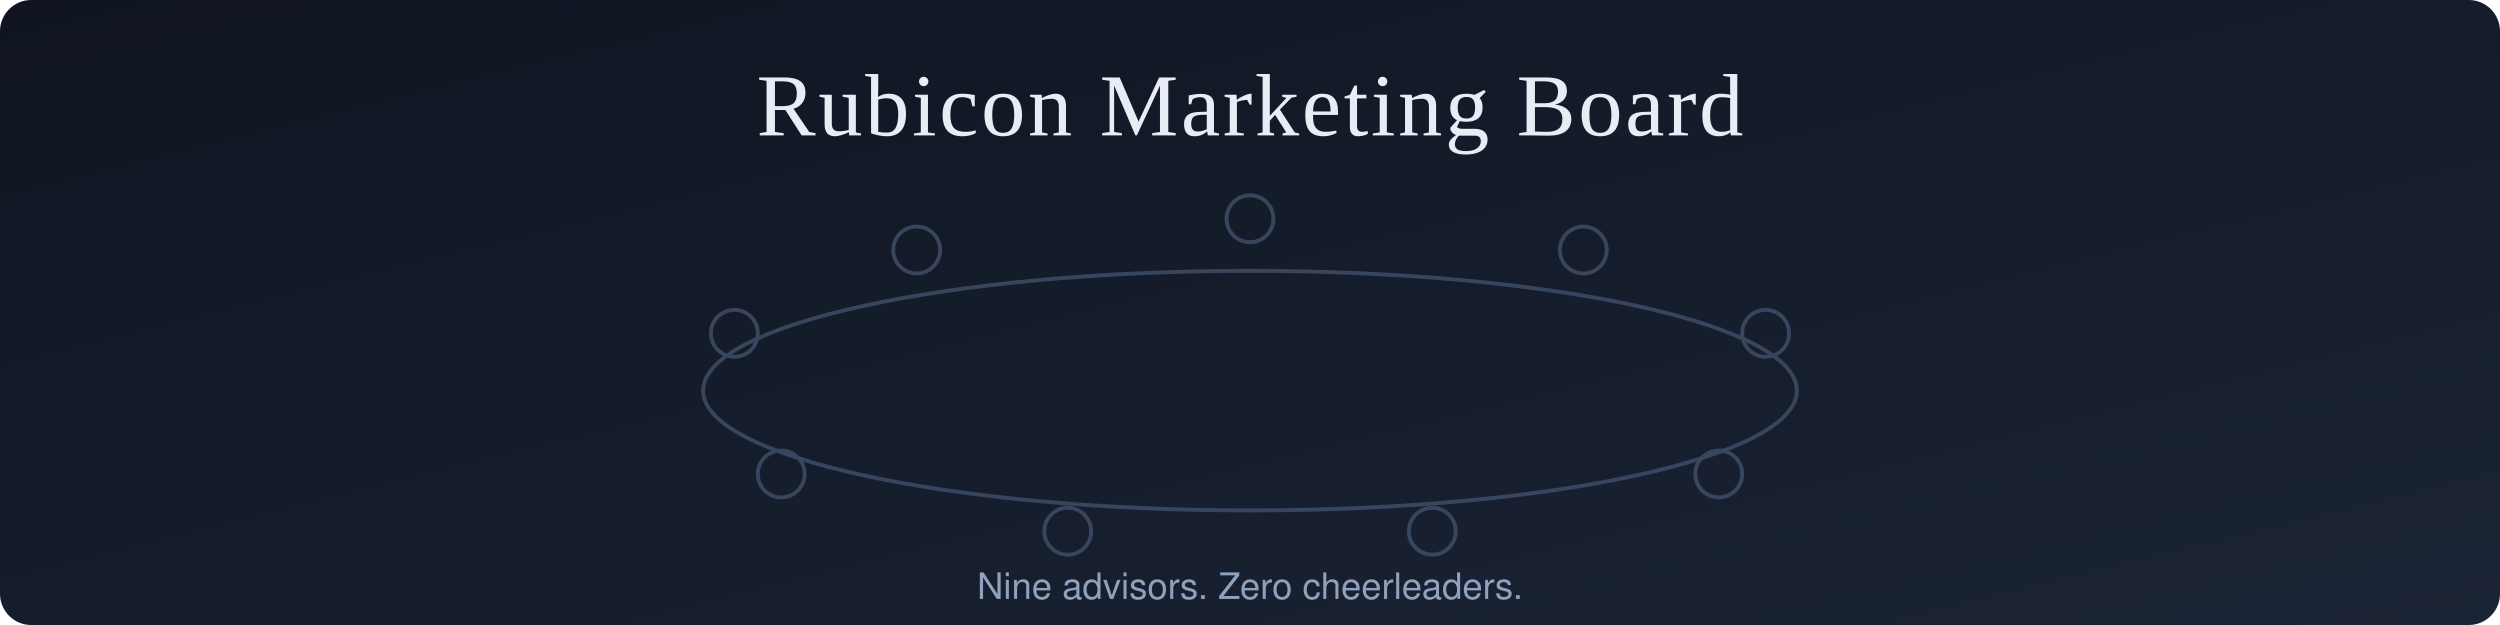
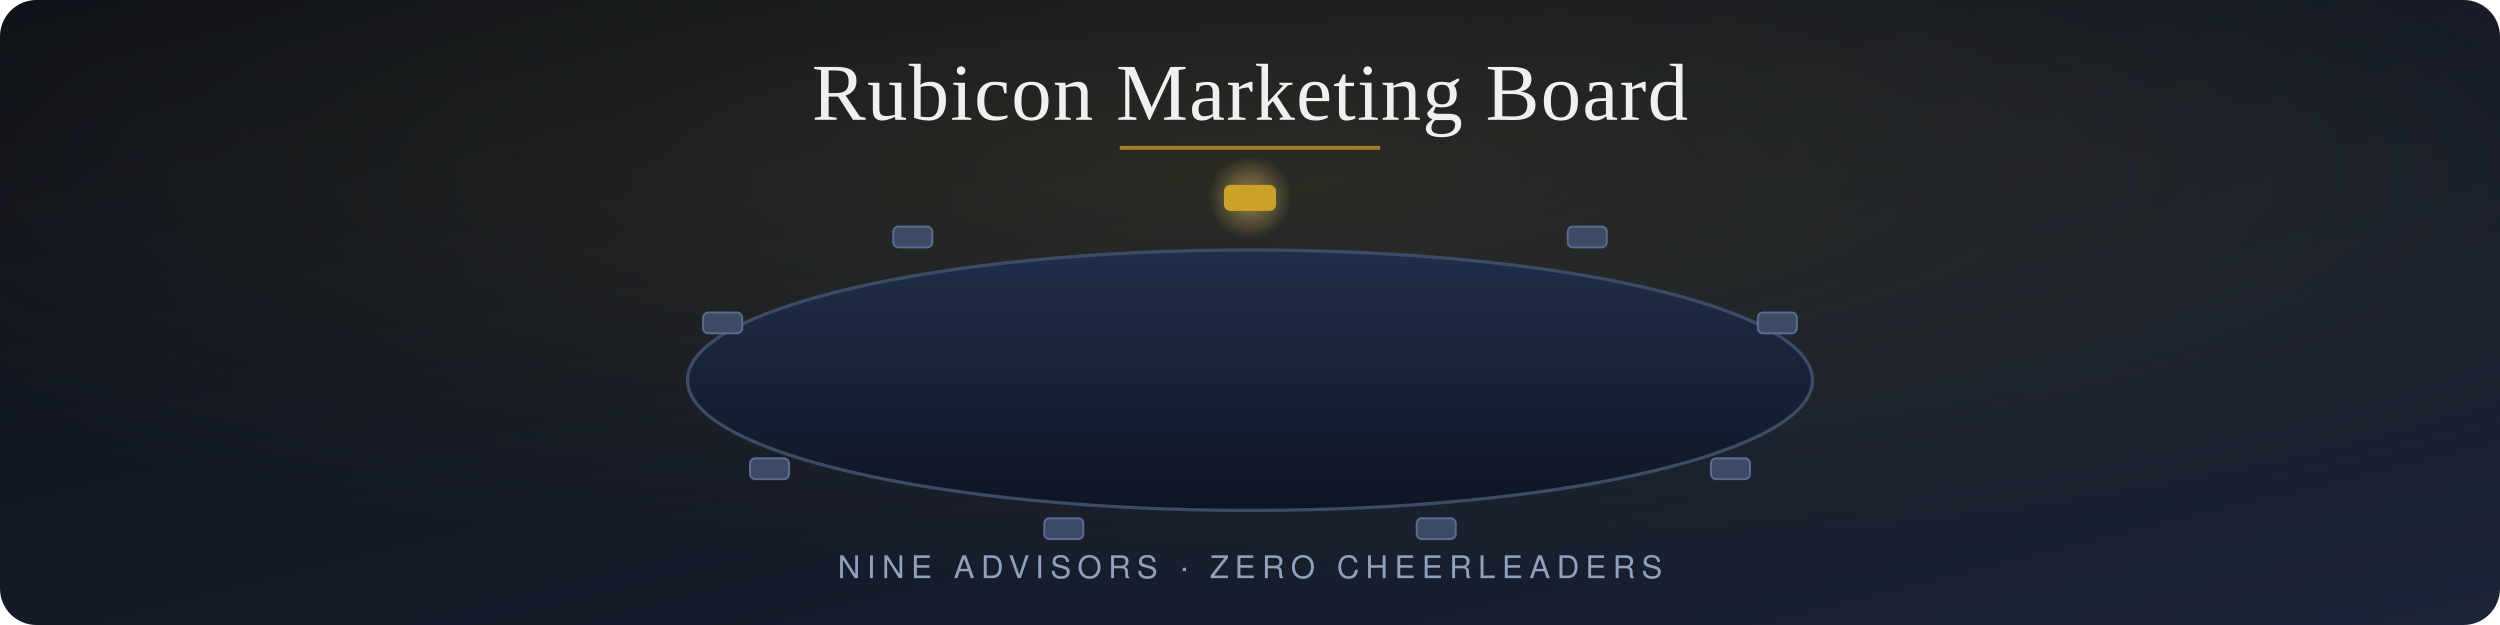
<svg xmlns="http://www.w3.org/2000/svg" viewBox="0 0 960 240" role="img" aria-label="Rubicon Marketing Board">
  <defs>
    <linearGradient id="bg" x1="0" y1="0" x2="1" y2="1">
-       <stop offset="0" stop-color="#0f1420" />
+       <stop offset="0" stop-color="#0b0f18" />
      <stop offset="1" stop-color="#1b2436" />
    </linearGradient>
+     <radialGradient id="glow" cx="50%" cy="28%" r="65%">
+       <stop offset="0" stop-color="#c9a227" stop-opacity="0.14" />
+       <stop offset="1" stop-color="#c9a227" stop-opacity="0" />
+     </radialGradient>
+     <linearGradient id="table" x1="0" y1="0" x2="0" y2="1">
+       <stop offset="0" stop-color="#212e4a" />
+       <stop offset="1" stop-color="#0e1524" />
+     </linearGradient>
+     <radialGradient id="dissenterGlow" cx="50%" cy="50%" r="50%">
+       <stop offset="0" stop-color="#e3c169" stop-opacity="0.6" />
+       <stop offset="1" stop-color="#e3c169" stop-opacity="0" />
+     </radialGradient>
  </defs>
-   <rect width="960" height="240" rx="12" fill="url(#bg)" />
-   <g fill="none" stroke="#3d4c66" stroke-width="1.5" opacity="0.85">
-     <ellipse cx="480" cy="150" rx="210" ry="46" />
-     <circle cx="480" cy="84" r="9" />
-     <circle cx="352" cy="96" r="9" />
-     <circle cx="608" cy="96" r="9" />
-     <circle cx="282" cy="128" r="9" />
-     <circle cx="678" cy="128" r="9" />
-     <circle cx="300" cy="182" r="9" />
-     <circle cx="660" cy="182" r="9" />
-     <circle cx="410" cy="204" r="9" />
-     <circle cx="550" cy="204" r="9" />
+   <rect width="960" height="240" rx="14" fill="url(#bg)" />
+   <rect width="960" height="240" rx="14" fill="url(#glow)" />
+   <text x="480" y="46" text-anchor="middle" font-family="Georgia, 'Times New Roman', serif" font-size="31" fill="#eef1ef" letter-spacing="0.5">Rubicon Marketing Board</text>
+   <rect x="430" y="56" width="100" height="1.5" fill="#c9a227" opacity="0.75" />
+   <ellipse cx="480" cy="146" rx="216" ry="50" fill="url(#table)" stroke="#3d4c66" stroke-width="1.25" />
+   <g fill="#3d4c66" stroke="#5a6c92" stroke-width="0.75">
+     <rect x="343" y="87" width="15" height="8" rx="2" />
+     <rect x="602" y="87" width="15" height="8" rx="2" />
+     <rect x="270" y="120" width="15" height="8" rx="2" />
+     <rect x="675" y="120" width="15" height="8" rx="2" />
+     <rect x="288" y="176" width="15" height="8" rx="2" />
+     <rect x="657" y="176" width="15" height="8" rx="2" />
+     <rect x="401" y="199" width="15" height="8" rx="2" />
+     <rect x="544" y="199" width="15" height="8" rx="2" />
  </g>
-   <text x="480" y="52" text-anchor="middle" font-family="Georgia, 'Times New Roman', serif" font-size="34" fill="#e8ecf4" letter-spacing="1">Rubicon Marketing Board</text>
-   <text x="480" y="230" text-anchor="middle" font-family="Helvetica, Arial, sans-serif" font-size="14" fill="#8fa1bd">Nine advisors. Zero cheerleaders.</text>
+   <circle cx="480" cy="76" r="16" fill="url(#dissenterGlow)" />
+   <rect x="470" y="71" width="20" height="10" rx="2.5" fill="#c9a227" />
+   <text x="480" y="222" text-anchor="middle" font-family="Helvetica, Arial, sans-serif" font-size="12" fill="#8fa1bd" letter-spacing="2.5">NINE ADVISORS · ZERO CHEERLEADERS</text>
</svg>
